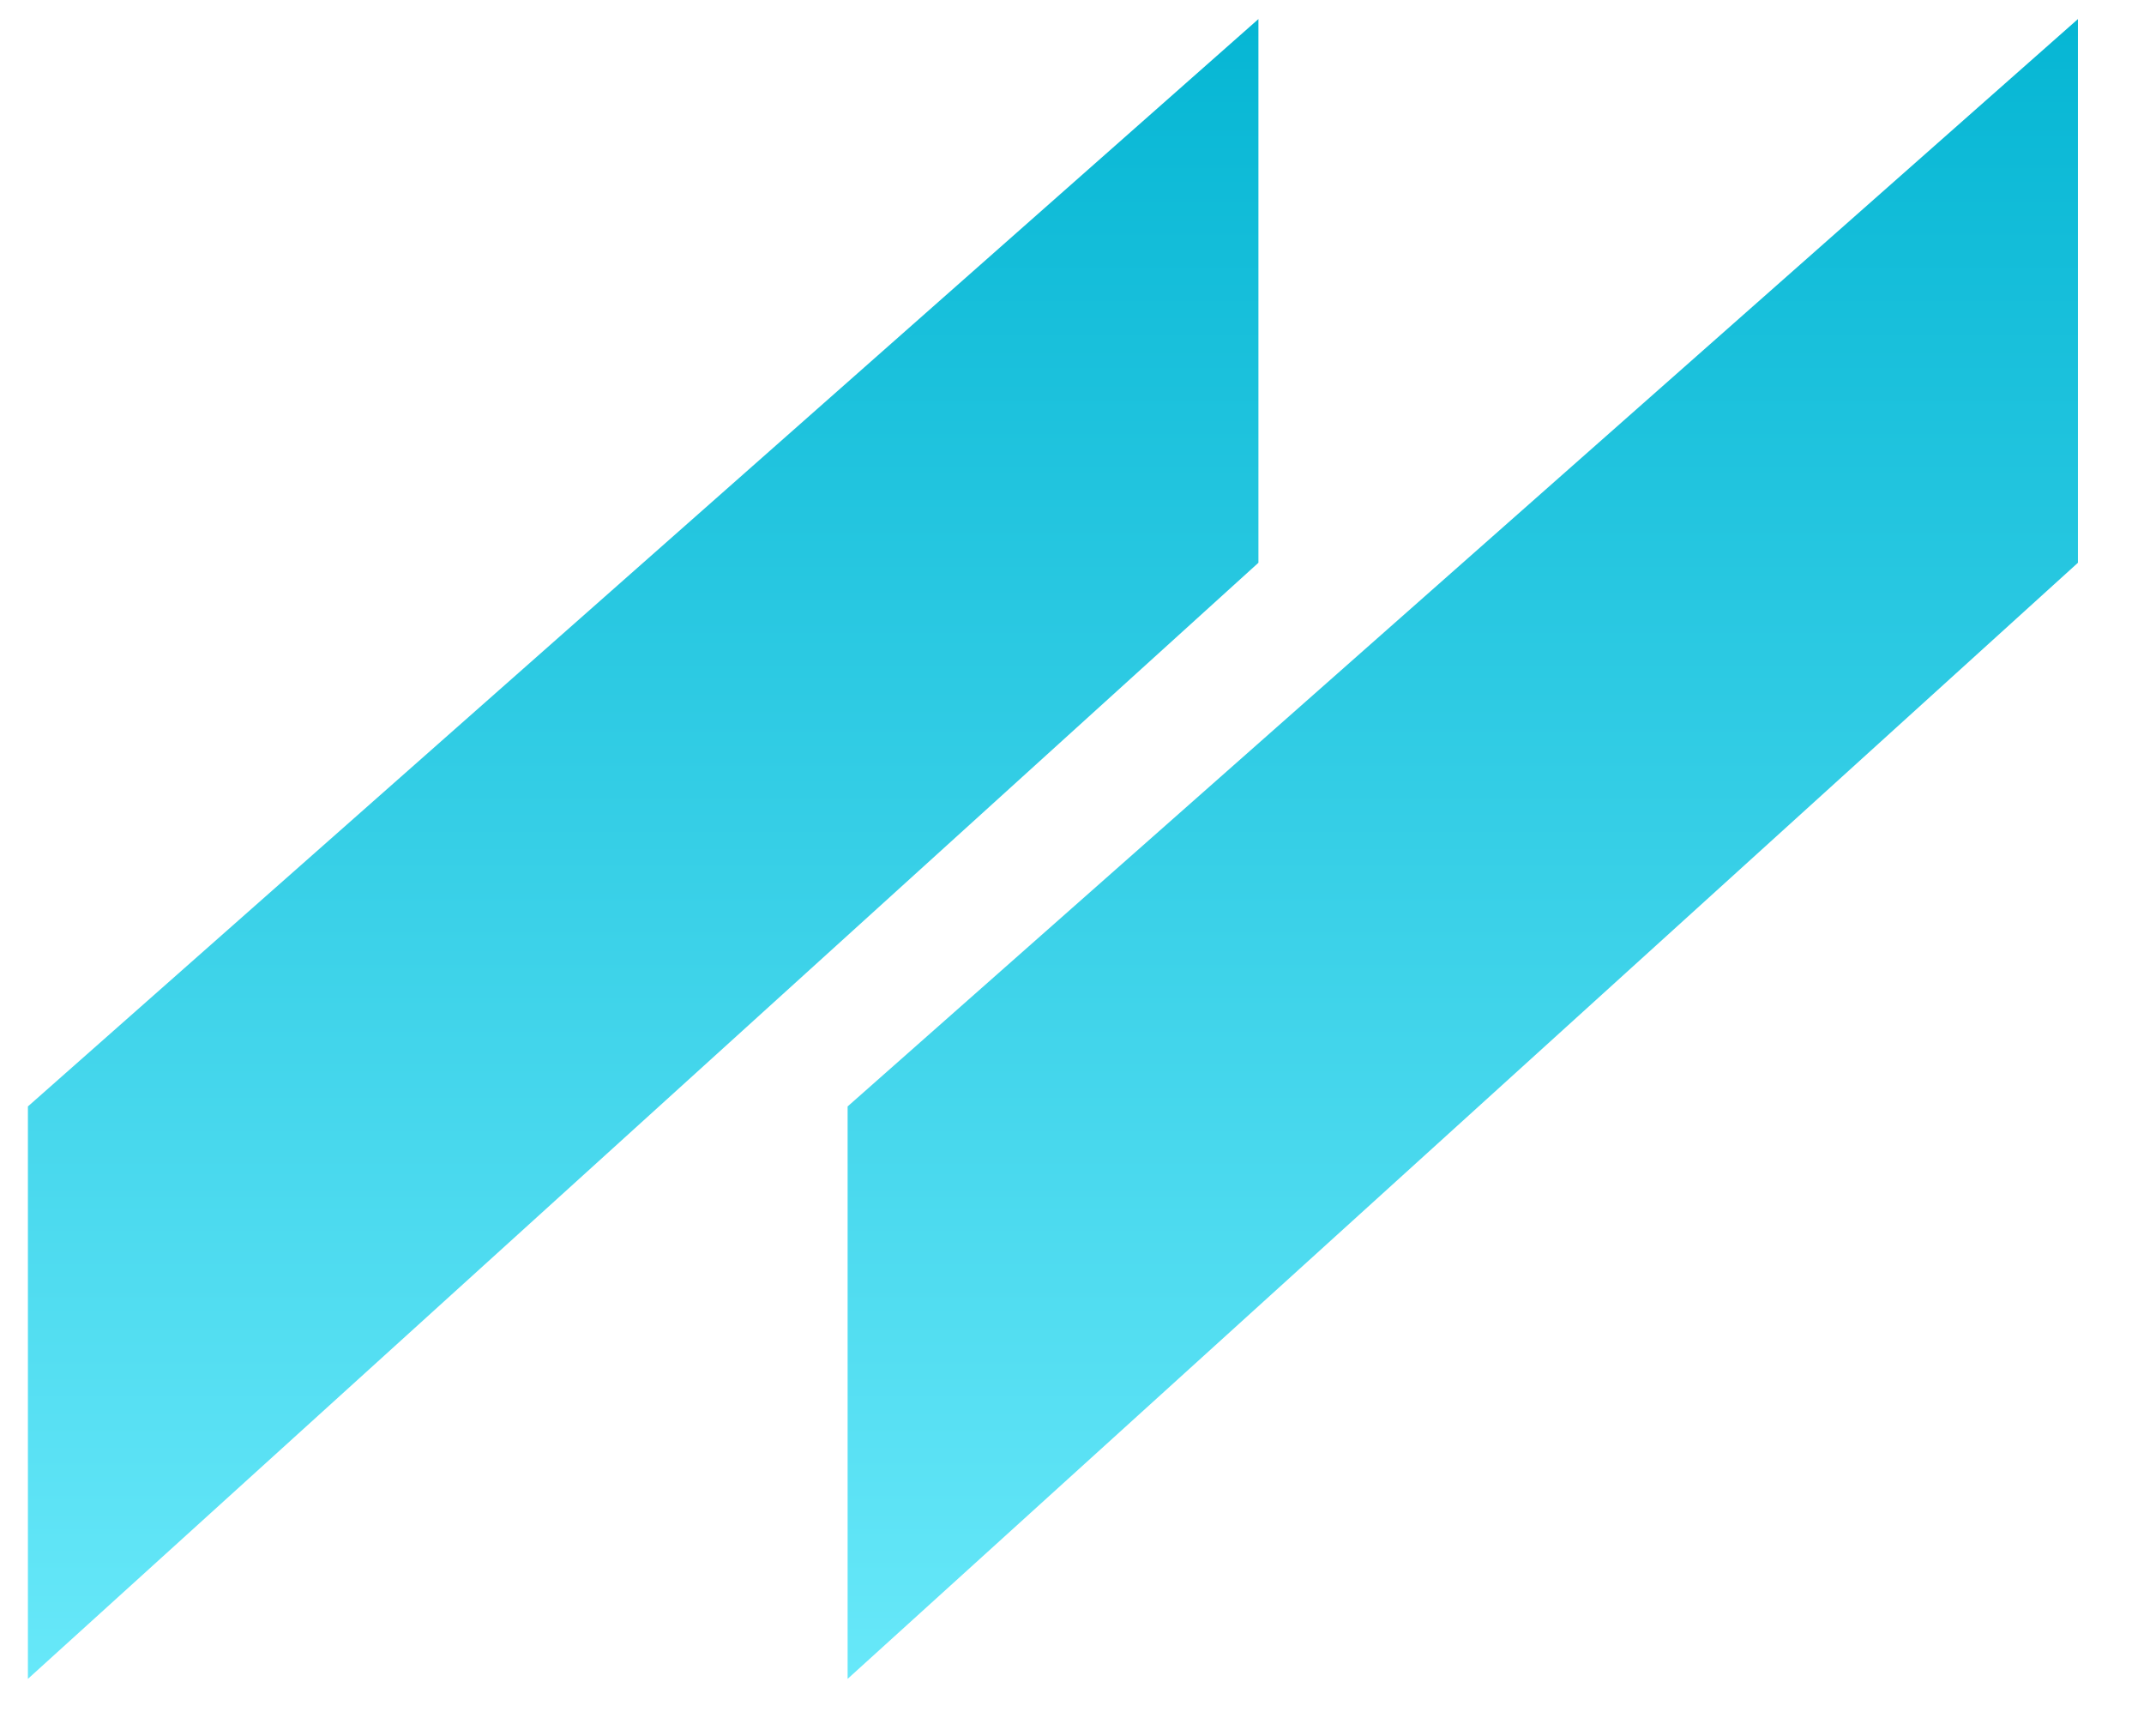
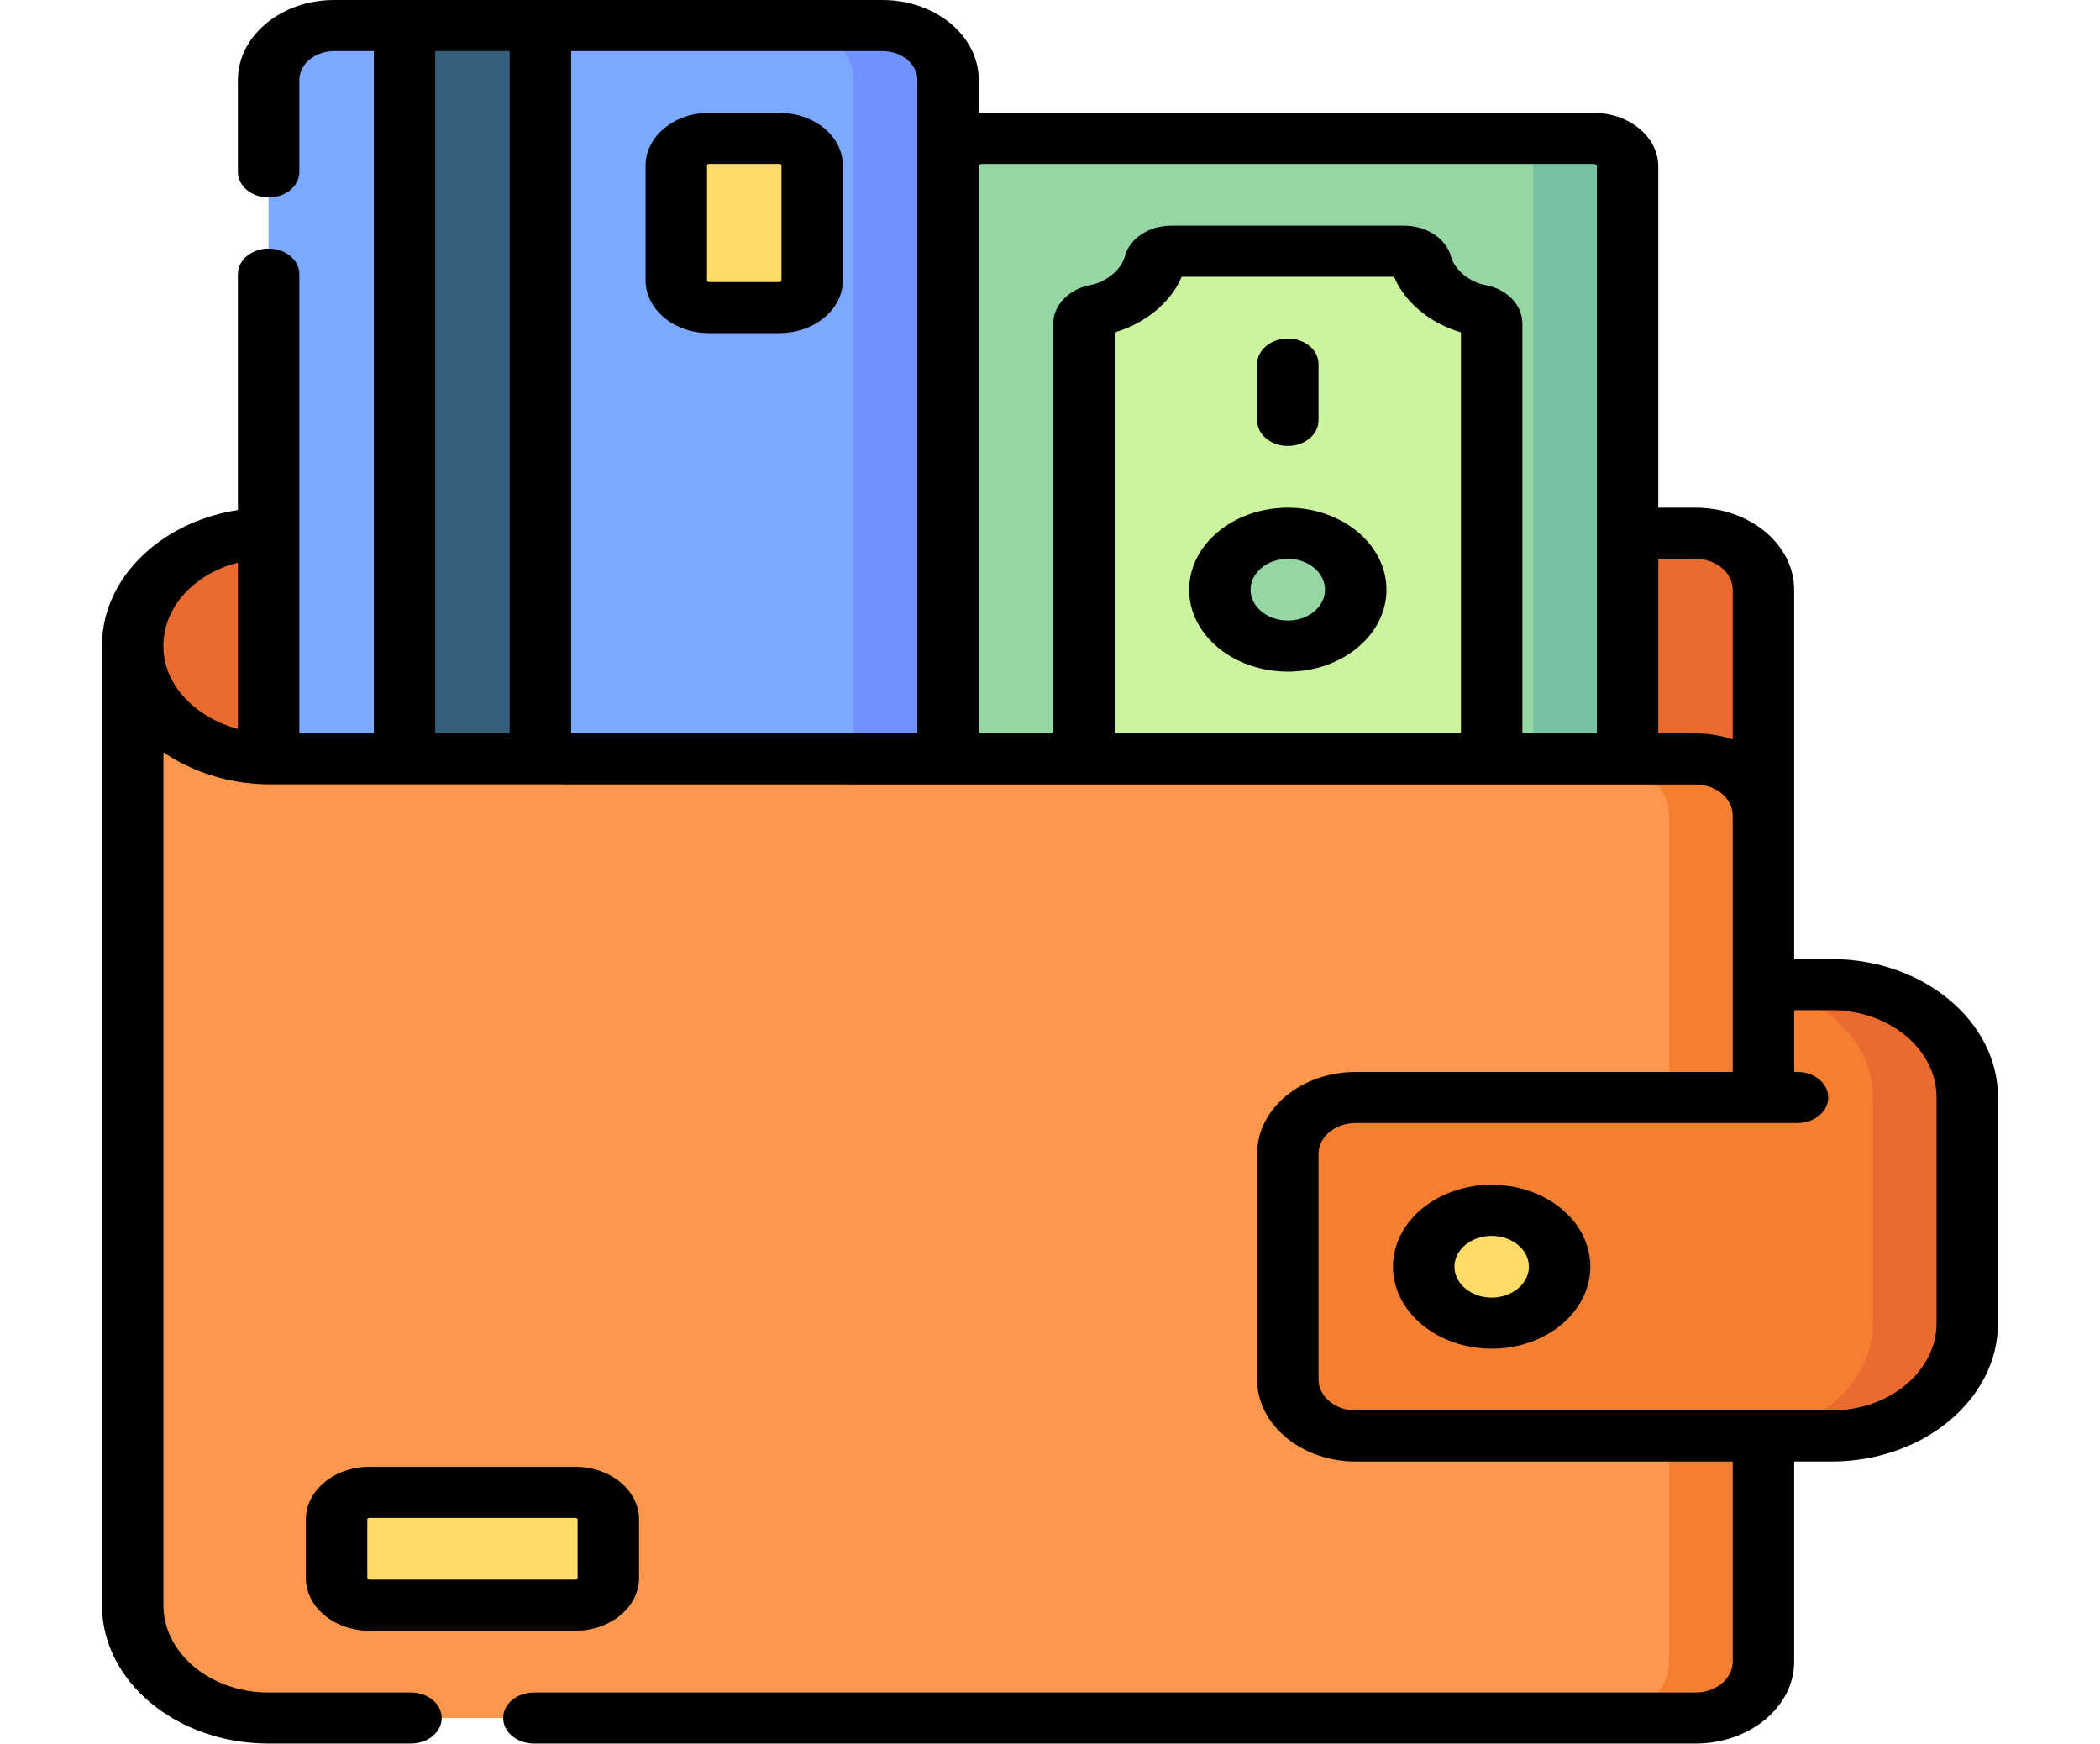
- <svg xmlns="http://www.w3.org/2000/svg" xmlns:xlink="http://www.w3.org/1999/xlink" version="1.1" preserveAspectRatio="xMidYMid meet" viewBox="344.564 330.278 111.737 91.218" width="53.87" height="43.61">
-   <defs>
-     <path d="M453.3 331.28L453.3 359.85L388.64 418.5L388.64 388.42L453.3 331.28Z" id="aFZf6T5ED" />
-     <linearGradient id="gradientb2ThqnP5Op" gradientUnits="userSpaceOnUse" x1="420.97" y1="331.28" x2="420.97" y2="418.5">
-       <stop style="stop-color: #06b6d4;stop-opacity: 1" offset="0%" />
-       <stop style="stop-color: #67e8f9;stop-opacity: 1" offset="100%" />
-     </linearGradient>
-     <path d="M410.23 331.28L410.23 359.85L345.56 418.5L345.56 388.42L410.23 331.28Z" id="a9fehgwfM" />
-     <linearGradient id="gradientk1wNV9Ostb" gradientUnits="userSpaceOnUse" x1="377.89" y1="331.28" x2="377.89" y2="418.5">
-       <stop style="stop-color: #06b6d4;stop-opacity: 1" offset="0%" />
-       <stop style="stop-color: #67e8f9;stop-opacity: 1" offset="100%" />
-     </linearGradient>
-   </defs>
-   <g>
-     <g>
-       <use xlink:href="#aFZf6T5ED" opacity="1" fill="url(#gradientb2ThqnP5Op)" />
-     </g>
-     <g>
-       <use xlink:href="#a9fehgwfM" opacity="1" fill="url(#gradientk1wNV9Ostb)" />
-     </g>
+ <svg xmlns="http://www.w3.org/2000/svg" width="53pt" height="44pt" viewBox="0 0 53 44" version="1.1">
+   <g id="surface1">
+     <path style=" stroke:none;fill-rule:nonzero;fill:rgb(95.686%,49.804%,19.216%);fill-opacity:1;" d="M 42.125 24.848 L 45.012 24.848 L 45.012 27.695 L 42.125 27.695 Z M 42.125 24.848 " />
+     <path style=" stroke:none;fill-rule:nonzero;fill:rgb(92.157%,41.569%,18.431%);fill-opacity:1;" d="M 44.508 21.82 L 44.508 14.883 C 44.508 14.094 43.738 13.457 42.793 13.457 L 6.777 13.457 C 4.852 13.457 3.297 14.777 3.352 16.387 L 3.352 21.82 Z M 44.508 21.82 " />
+     <path style=" stroke:none;fill-rule:nonzero;fill:rgb(49.02%,65.882%,100%);fill-opacity:1;" d="M 24.238 19.41 L 6.777 19.41 L 6.777 2.02 C 6.777 1.262 7.52 0.645 8.434 0.645 L 10.207 0.645 L 11.922 0.945 L 13.637 0.645 L 22.27 0.645 C 23.188 0.645 23.926 1.262 23.926 2.02 L 23.926 4.203 L 24.238 4.203 Z M 24.238 19.41 " />
+     <path style=" stroke:none;fill-rule:nonzero;fill:rgb(43.922%,57.255%,100%);fill-opacity:1;" d="M 22.27 0.645 L 19.891 0.645 C 20.805 0.645 21.547 1.262 21.547 2.02 L 21.547 19.41 L 23.926 19.41 L 23.926 2.02 C 23.926 1.262 23.188 0.645 22.27 0.645 Z M 22.27 0.645 " />
+     <path style=" stroke:none;fill-rule:nonzero;fill:rgb(21.176%,36.863%,49.02%);fill-opacity:1;" d="M 10.207 0.645 L 13.637 0.645 L 13.637 19.41 L 10.207 19.41 Z M 10.207 0.645 " />
+     <path style=" stroke:none;fill-rule:nonzero;fill:rgb(100%,86.275%,40.392%);fill-opacity:1;" d="M 19.668 7.762 L 17.895 7.762 C 17.438 7.762 17.066 7.457 17.066 7.074 L 17.066 4.18 C 17.066 3.801 17.438 3.492 17.895 3.492 L 19.668 3.492 C 20.129 3.492 20.496 3.801 20.496 4.18 L 20.496 7.074 C 20.496 7.457 20.129 7.762 19.668 7.762 Z M 19.668 7.762 " />
+     <path style=" stroke:none;fill-rule:nonzero;fill:rgb(58.431%,83.922%,64.314%);fill-opacity:1;" d="M 41.078 19.41 L 41.078 4.203 C 41.078 3.812 40.691 3.492 40.219 3.492 L 24.785 3.492 C 24.312 3.492 23.93 3.812 23.93 4.203 L 23.93 19.41 L 27.359 19.41 L 32.504 17.73 L 37.648 19.41 Z M 41.078 19.41 " />
+     <path style=" stroke:none;fill-rule:nonzero;fill:rgb(80%,95.686%,62.353%);fill-opacity:1;" d="M 37.648 19.41 L 37.648 8.168 C 37.648 8 37.508 7.859 37.312 7.82 C 36.633 7.695 36.016 7.195 35.863 6.613 C 35.82 6.453 35.645 6.34 35.445 6.34 L 29.559 6.34 C 29.359 6.34 29.188 6.453 29.145 6.617 C 28.992 7.184 28.387 7.695 27.688 7.82 C 27.496 7.855 27.355 8.004 27.355 8.168 L 27.355 19.41 " />
+     <path style=" stroke:none;fill-rule:nonzero;fill:rgb(58.431%,83.922%,64.314%);fill-opacity:1;" d="M 32.898 13.508 C 31.98 13.324 31.055 13.801 30.836 14.566 C 30.621 15.328 31.191 16.098 32.113 16.277 C 33.031 16.457 33.957 15.984 34.176 15.219 C 34.391 14.453 33.82 13.688 32.898 13.508 Z M 32.898 13.508 " />
+     <path style=" stroke:none;fill-rule:nonzero;fill:rgb(47.059%,76.078%,64.314%);fill-opacity:1;" d="M 40.219 3.492 L 37.84 3.492 C 38.312 3.492 38.695 3.812 38.695 4.203 L 38.695 19.41 L 41.078 19.41 L 41.078 4.203 C 41.078 3.812 40.691 3.492 40.219 3.492 Z M 40.219 3.492 " />
+     <path style=" stroke:none;fill-rule:nonzero;fill:rgb(98.824%,59.216%,30.196%);fill-opacity:1;" d="M 44.508 41.934 C 44.508 42.719 43.738 43.355 42.793 43.355 L 6.777 43.355 C 4.883 43.355 3.348 42.082 3.348 40.508 L 3.348 16.305 L 3.352 16.387 C 3.402 17.938 4.98 19.152 6.852 19.152 L 42.793 19.152 C 43.738 19.152 44.508 19.789 44.508 20.578 Z M 44.508 41.934 " />
+     <path style=" stroke:none;fill-rule:nonzero;fill:rgb(95.686%,49.804%,19.216%);fill-opacity:1;" d="M 42.793 19.152 L 40.41 19.152 C 41.359 19.152 42.125 19.789 42.125 20.578 L 42.125 41.934 C 42.125 42.719 41.359 43.355 40.41 43.355 L 42.793 43.355 C 43.738 43.355 44.508 42.719 44.508 41.934 L 44.508 20.578 C 44.508 19.789 43.738 19.152 42.793 19.152 Z M 42.793 19.152 " />
+     <path style=" stroke:none;fill-rule:nonzero;fill:rgb(100%,86.275%,40.392%);fill-opacity:1;" d="M 14.523 40.508 L 9.32 40.508 C 8.863 40.508 8.492 40.199 8.492 39.82 L 8.492 38.348 C 8.492 37.969 8.863 37.66 9.32 37.66 L 14.523 37.66 C 14.98 37.66 15.352 37.969 15.352 38.348 L 15.352 39.82 C 15.352 40.199 14.98 40.508 14.523 40.508 Z M 14.523 40.508 " />
+     <path style=" stroke:none;fill-rule:nonzero;fill:rgb(95.686%,49.804%,19.216%);fill-opacity:1;" d="M 44.508 24.848 L 46.223 24.848 C 48.117 24.848 49.652 26.121 49.652 27.695 L 49.652 33.391 C 49.652 34.961 48.117 36.238 46.223 36.238 L 34.219 36.238 C 33.27 36.238 32.504 35.598 32.504 34.812 L 32.504 29.117 C 32.504 28.332 33.27 27.695 34.219 27.695 L 44.508 27.695 Z M 44.508 24.848 " />
+     <path style=" stroke:none;fill-rule:nonzero;fill:rgb(92.157%,41.569%,18.431%);fill-opacity:1;" d="M 46.223 24.848 L 44.508 24.848 L 44.508 24.902 C 46.082 25.16 47.27 26.312 47.27 27.695 L 47.27 33.391 C 47.27 34.961 45.734 36.238 43.84 36.238 L 46.223 36.238 C 48.117 36.238 49.652 34.961 49.652 33.391 L 49.652 27.695 C 49.652 26.121 48.117 24.848 46.223 24.848 Z M 46.223 24.848 " />
+     <path style=" stroke:none;fill-rule:nonzero;fill:rgb(100%,86.275%,40.392%);fill-opacity:1;" d="M 38.203 30.621 C 37.312 30.355 36.332 30.738 36.008 31.477 C 35.688 32.215 36.148 33.031 37.039 33.301 C 37.93 33.566 38.91 33.184 39.234 32.445 C 39.555 31.707 39.094 30.891 38.203 30.621 Z M 38.203 30.621 " />
+     <path style=" stroke:none;fill-rule:nonzero;fill:rgb(0%,0%,0%);fill-opacity:1;" d="M 16.129 39.82 L 16.129 38.348 C 16.129 37.613 15.41 37.016 14.523 37.016 L 9.32 37.016 C 8.438 37.016 7.719 37.613 7.719 38.348 L 7.719 39.82 C 7.719 40.555 8.438 41.152 9.32 41.152 L 14.523 41.152 C 15.41 41.152 16.129 40.555 16.129 39.82 Z M 9.27 39.82 L 9.27 38.348 C 9.27 38.324 9.293 38.305 9.32 38.305 L 14.523 38.305 C 14.555 38.305 14.578 38.324 14.578 38.348 L 14.578 39.82 C 14.578 39.844 14.555 39.863 14.523 39.863 L 9.32 39.863 C 9.293 39.863 9.27 39.844 9.27 39.82 Z M 9.27 39.82 " />
+     <path style=" stroke:none;fill-rule:nonzero;fill:rgb(0%,0%,0%);fill-opacity:1;" d="M 37.648 29.898 C 36.273 29.898 35.156 30.824 35.156 31.965 C 35.156 33.105 36.273 34.035 37.648 34.035 C 39.02 34.035 40.137 33.105 40.137 31.965 C 40.137 30.824 39.02 29.898 37.648 29.898 Z M 37.648 32.746 C 37.129 32.746 36.707 32.395 36.707 31.965 C 36.707 31.535 37.129 31.188 37.648 31.188 C 38.164 31.188 38.586 31.535 38.586 31.965 C 38.586 32.395 38.164 32.746 37.648 32.746 Z M 37.648 32.746 " />
+     <path style=" stroke:none;fill-rule:nonzero;fill:rgb(0%,0%,0%);fill-opacity:1;" d="M 46.223 24.203 L 45.281 24.203 L 45.281 14.883 C 45.281 13.742 44.164 12.812 42.793 12.812 L 41.852 12.812 L 41.852 4.203 C 41.852 3.457 41.121 2.848 40.219 2.848 L 24.785 2.848 C 24.758 2.848 24.73 2.852 24.703 2.852 L 24.703 2.02 C 24.703 0.906 23.613 0 22.273 0 L 8.434 0 C 7.094 0 6.004 0.906 6.004 2.02 L 6.004 4.34 C 6.004 4.695 6.352 4.984 6.777 4.984 C 7.207 4.984 7.555 4.695 7.555 4.34 L 7.555 2.02 C 7.555 1.617 7.949 1.289 8.434 1.289 L 9.434 1.289 L 9.434 18.508 L 7.555 18.508 L 7.555 6.918 C 7.555 6.562 7.207 6.273 6.777 6.273 C 6.352 6.273 6.004 6.562 6.004 6.918 L 6.004 12.871 C 5.156 13.004 4.379 13.344 3.762 13.871 C 3 14.523 2.578 15.375 2.574 16.285 C 2.574 16.293 2.574 16.297 2.574 16.305 L 2.574 40.508 C 2.574 42.434 4.461 44 6.777 44 L 10.371 44 C 10.801 44 11.148 43.711 11.148 43.355 C 11.148 43 10.801 42.711 10.371 42.711 L 6.777 42.711 C 5.316 42.711 4.125 41.723 4.125 40.508 L 4.125 18.984 C 4.836 19.469 5.734 19.77 6.707 19.793 C 6.73 19.797 42.793 19.797 42.793 19.797 C 43.309 19.797 43.73 20.148 43.73 20.578 L 43.73 27.051 L 34.219 27.051 C 32.844 27.051 31.727 27.977 31.727 29.117 L 31.727 34.812 C 31.727 35.953 32.844 36.883 34.219 36.883 L 43.73 36.883 L 43.73 41.934 C 43.73 42.363 43.309 42.711 42.793 42.711 L 13.477 42.711 C 13.047 42.711 12.699 43 12.699 43.355 C 12.699 43.711 13.047 44 13.477 44 L 42.793 44 C 44.164 44 45.281 43.07 45.281 41.934 L 45.281 36.883 L 46.223 36.883 C 48.539 36.883 50.426 35.316 50.426 33.391 L 50.426 27.695 C 50.426 25.77 48.539 24.203 46.223 24.203 Z M 4.125 16.367 C 4.105 15.766 4.371 15.199 4.875 14.77 C 5.195 14.5 5.578 14.305 6.004 14.199 L 6.004 18.395 C 4.941 18.109 4.156 17.309 4.125 16.367 Z M 24.785 4.137 L 40.219 4.137 C 40.266 4.137 40.301 4.168 40.301 4.203 L 40.301 18.508 L 38.422 18.508 L 38.422 8.168 C 38.422 7.695 38.035 7.293 37.48 7.191 C 37.086 7.117 36.707 6.805 36.621 6.477 C 36.5 6.023 36.004 5.695 35.445 5.695 L 29.559 5.695 C 28.992 5.695 28.508 6.016 28.387 6.477 C 28.297 6.805 27.918 7.121 27.523 7.191 C 26.977 7.293 26.582 7.703 26.582 8.168 L 26.582 18.508 L 24.703 18.508 L 24.703 4.203 C 24.703 4.168 24.742 4.137 24.785 4.137 Z M 36.871 18.508 L 28.133 18.508 L 28.133 8.387 C 28.906 8.164 29.555 7.625 29.824 6.984 L 35.184 6.984 C 35.449 7.625 36.098 8.164 36.871 8.387 Z M 23.152 2.02 L 23.152 18.508 L 14.414 18.508 L 14.414 1.289 L 22.27 1.289 C 22.758 1.289 23.152 1.617 23.152 2.02 Z M 10.984 18.508 L 10.984 1.289 L 12.863 1.289 L 12.863 18.508 Z M 42.793 18.508 L 41.852 18.508 L 41.852 14.102 L 42.793 14.102 C 43.309 14.102 43.73 14.453 43.73 14.883 L 43.73 18.66 C 43.441 18.562 43.125 18.508 42.793 18.508 Z M 48.875 33.391 C 48.875 34.605 47.684 35.594 46.223 35.594 L 34.219 35.594 C 33.699 35.594 33.277 35.242 33.277 34.812 L 33.277 29.117 C 33.277 28.688 33.699 28.34 34.219 28.34 L 45.363 28.34 C 45.793 28.34 46.141 28.051 46.141 27.695 C 46.141 27.34 45.793 27.051 45.363 27.051 L 45.281 27.051 L 45.281 25.492 L 46.223 25.492 C 47.684 25.492 48.875 26.48 48.875 27.695 Z M 48.875 33.391 " />
+     <path style=" stroke:none;fill-rule:nonzero;fill:rgb(0%,0%,0%);fill-opacity:1;" d="M 32.504 12.812 C 31.129 12.812 30.012 13.742 30.012 14.883 C 30.012 16.023 31.129 16.949 32.504 16.949 C 33.875 16.949 34.992 16.023 34.992 14.883 C 34.992 13.742 33.875 12.812 32.504 12.812 Z M 32.504 15.66 C 31.984 15.66 31.562 15.312 31.562 14.883 C 31.562 14.453 31.984 14.102 32.504 14.102 C 33.02 14.102 33.441 14.453 33.441 14.883 C 33.441 15.312 33.02 15.66 32.504 15.66 Z M 32.504 15.66 " />
+     <path style=" stroke:none;fill-rule:nonzero;fill:rgb(0%,0%,0%);fill-opacity:1;" d="M 32.504 11.254 C 32.93 11.254 33.277 10.965 33.277 10.609 L 33.277 9.188 C 33.277 8.832 32.93 8.543 32.504 8.543 C 32.074 8.543 31.727 8.832 31.727 9.188 L 31.727 10.609 C 31.727 10.965 32.074 11.254 32.504 11.254 Z M 32.504 11.254 " />
+     <path style=" stroke:none;fill-rule:nonzero;fill:rgb(0%,0%,0%);fill-opacity:1;" d="M 17.895 8.406 L 19.668 8.406 C 20.555 8.406 21.273 7.809 21.273 7.074 L 21.273 4.18 C 21.273 3.445 20.555 2.848 19.668 2.848 L 17.895 2.848 C 17.012 2.848 16.293 3.445 16.293 4.18 L 16.293 7.074 C 16.293 7.809 17.012 8.406 17.895 8.406 Z M 17.844 4.18 C 17.844 4.156 17.867 4.137 17.895 4.137 L 19.668 4.137 C 19.699 4.137 19.723 4.156 19.723 4.18 L 19.723 7.074 C 19.723 7.098 19.699 7.117 19.668 7.117 L 17.895 7.117 C 17.867 7.117 17.844 7.098 17.844 7.074 Z M 17.844 4.18 " />
  </g>
</svg>
